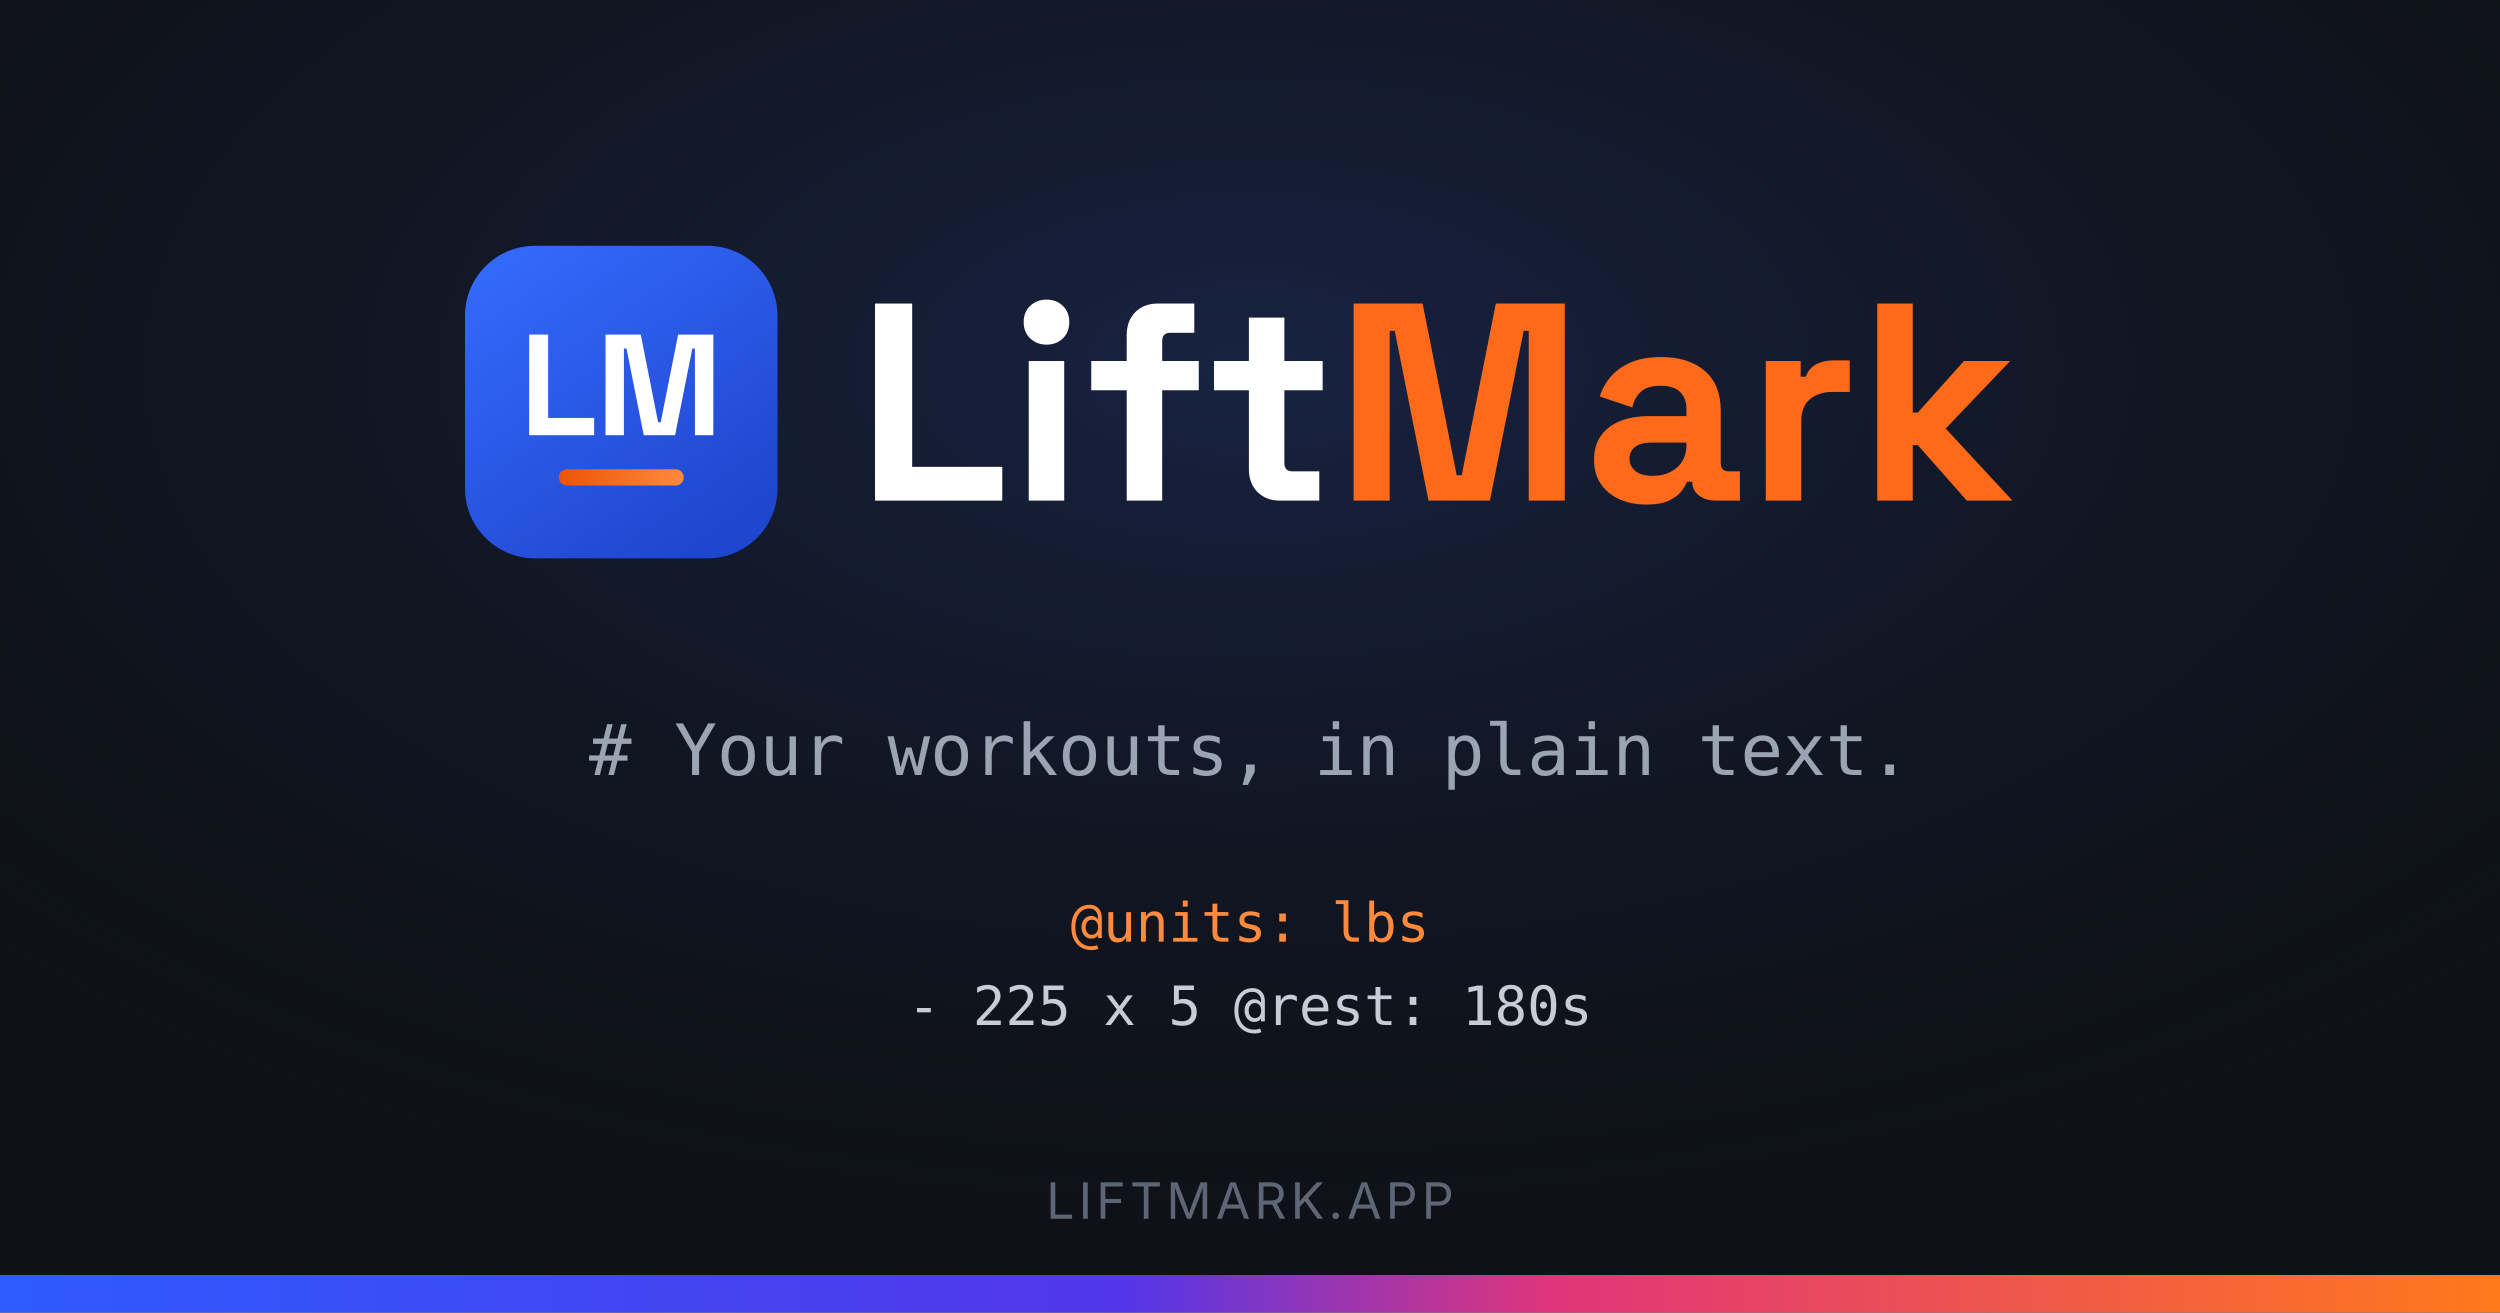
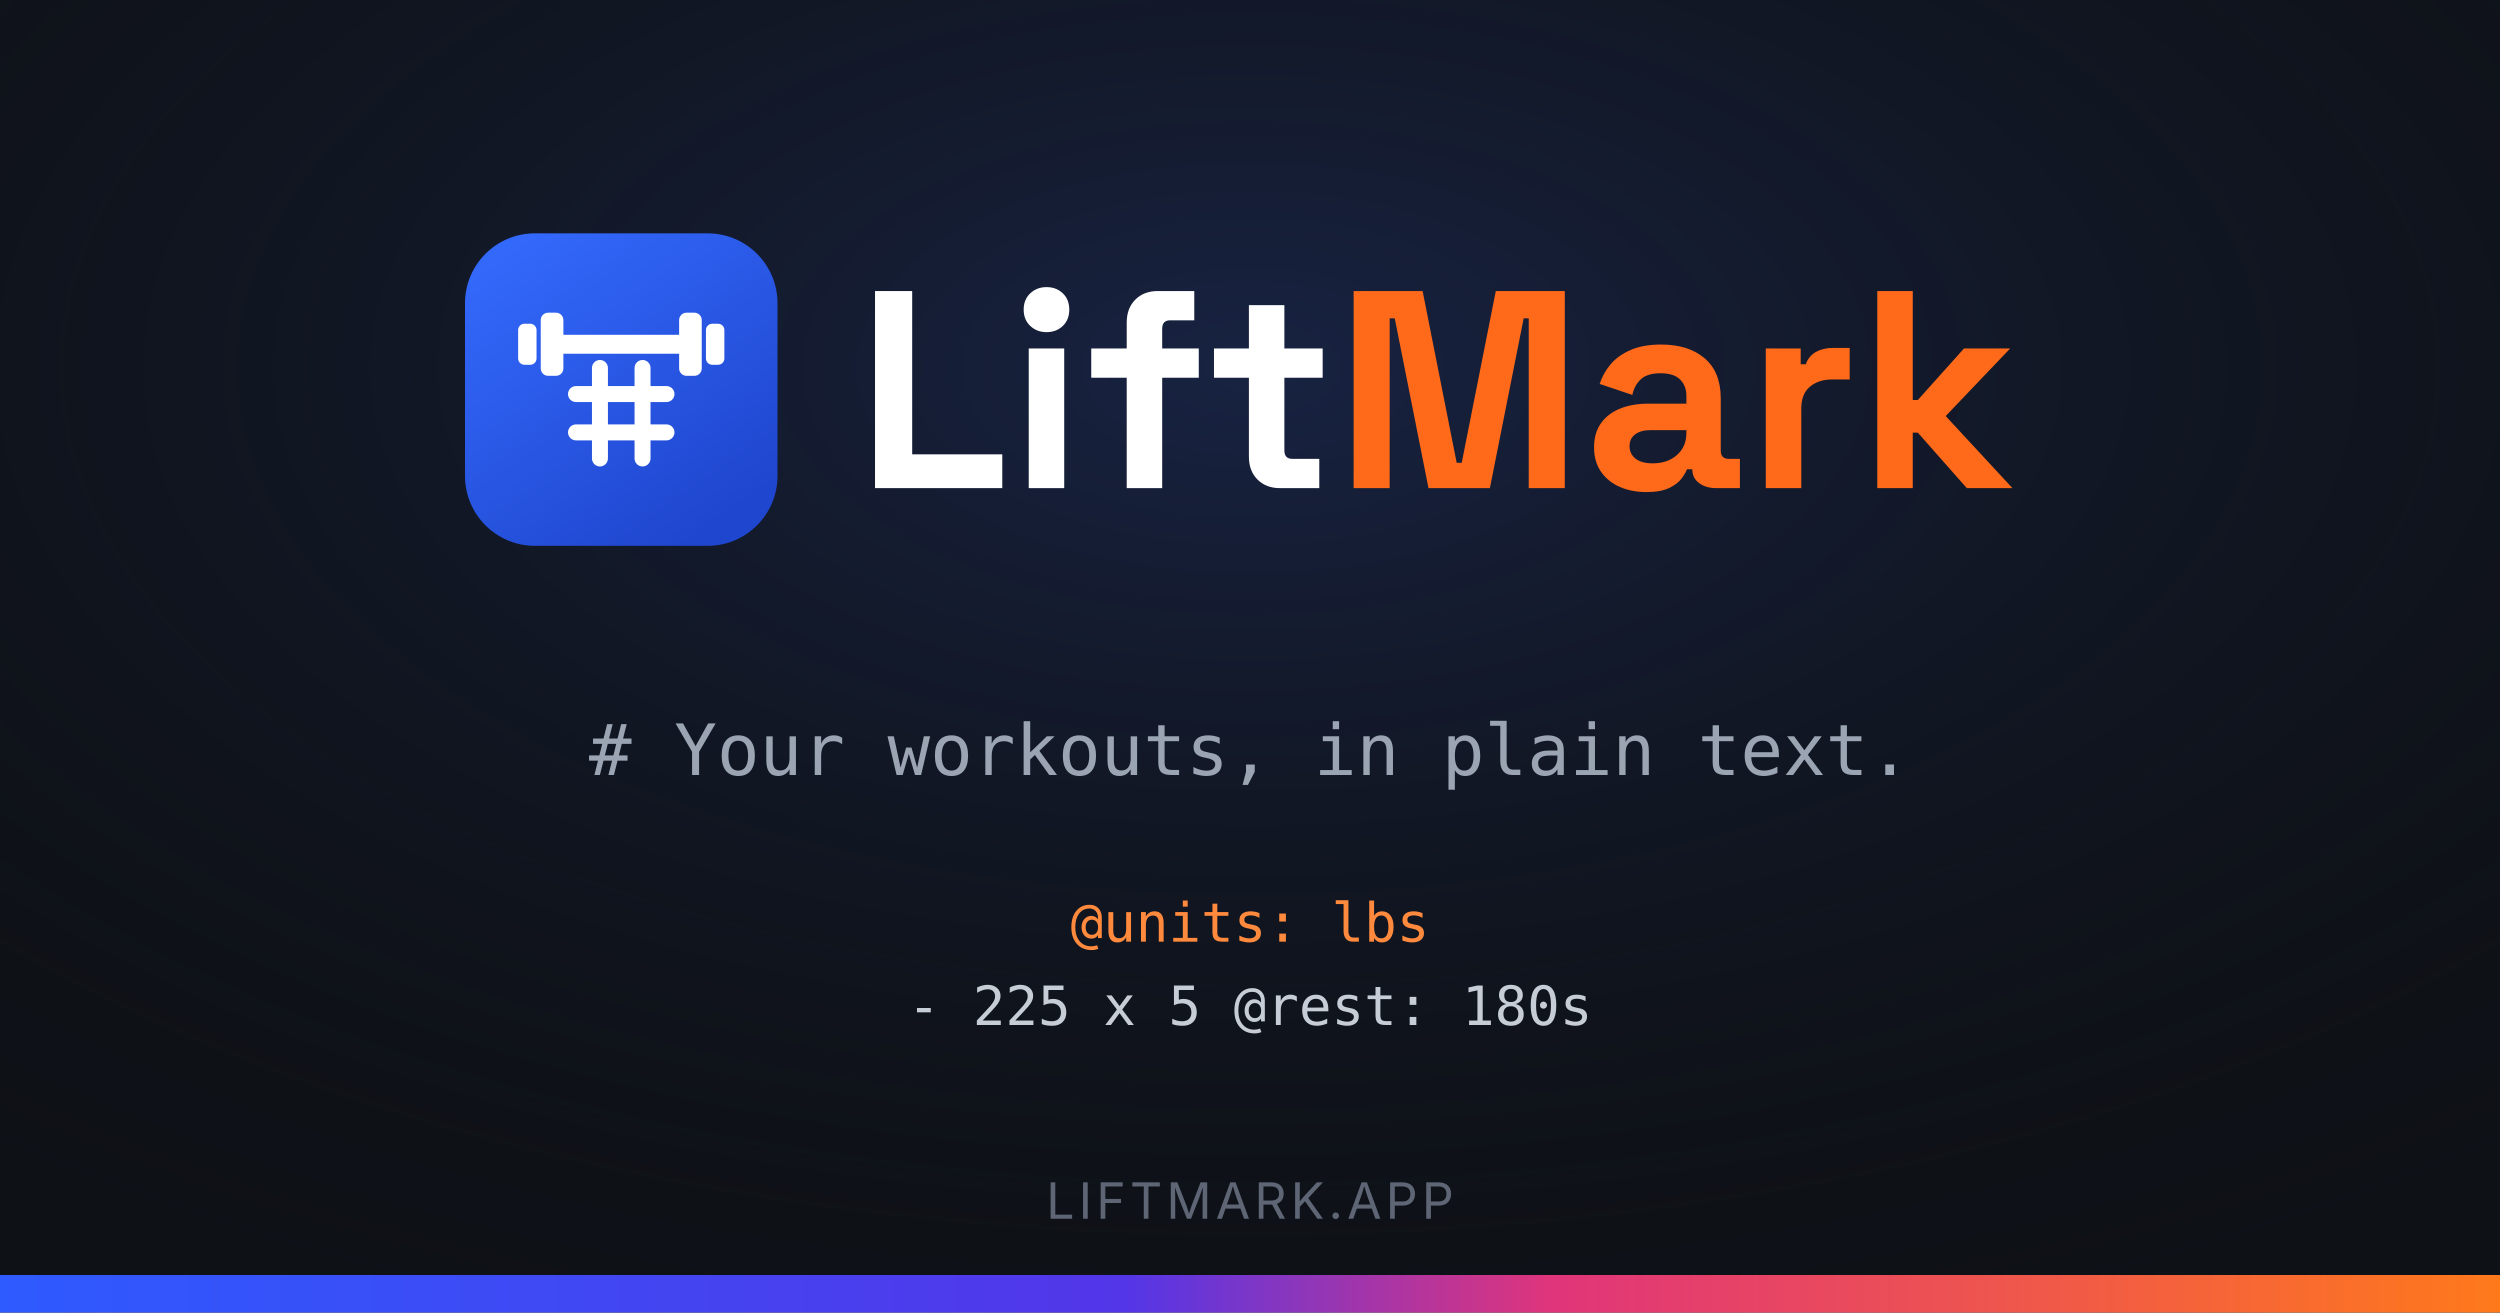
<svg xmlns="http://www.w3.org/2000/svg" width="1200" height="630" viewBox="0 0 1200 630">
  <defs>
    <radialGradient id="glow" cx="0.5" cy="0.28" r="0.8">
      <stop offset="0" stop-color="#22356F" stop-opacity="0.5" />
      <stop offset="1" stop-color="#0E1116" stop-opacity="0" />
    </radialGradient>
    <linearGradient id="foot" x1="0" y1="0" x2="1" y2="0">
      <stop offset="0" stop-color="#2D5BFF" />
      <stop offset="0.45" stop-color="#5236E8" />
      <stop offset="0.62" stop-color="#E0357A" />
      <stop offset="1" stop-color="#FF7A1A" />
    </linearGradient>
  </defs>
  <rect width="1200" height="630" fill="#0E1116" />
  <rect width="1200" height="630" fill="url(#glow)" />
-   <g transform="translate(223.2,118)">
+   <g transform="translate(223.2,112)">
    <g transform="translate(0,0) scale(0.14648)">
      <defs>
        <linearGradient id="ticonbluesvg" x1="0" y1="0" x2="0.7" y2="1">
          <stop offset="0" stop-color="#356CFF" />
          <stop offset="1" stop-color="#1F46CE" />
        </linearGradient>
-         <linearGradient id="bariconbluesvg" x1="0" y1="0" x2="1" y2="0">
-           <stop offset="0" stop-color="#ED5305" />
-           <stop offset="1" stop-color="#FF8A3D" />
-         </linearGradient>
      </defs>
      <rect width="1024" height="1024" rx="229" fill="url(#ticonbluesvg)" />
-       <g transform="translate(179.18,620.54) scale(0.47104,-0.47104)" fill="#FFFFFF">
-         <path d="M66 0V700H198V120H518V0Z" />
-       </g>
-       <g transform="translate(429.36,620.54) scale(0.47104,-0.47104)" fill="#FFFFFF">
-         <path d="M66 0V700H311L432 90H450L571 700H816V0H688V603H670L550 0H332L212 603H194V0Z" />
-       </g>
-       <rect x="307.2" y="732.2" width="409.6" height="53.2" rx="26.6" fill="url(#bariconbluesvg)" />
+       <rect x="286.15" y="332.46" width="451.71" height="62.07" rx="17.24" fill="#FFFFFF" />
+       <rect x="248.22" y="260.04" width="74.14" height="206.89" rx="24.14" fill="#FFFFFF" />
+       <rect x="174.08" y="296.25" width="60.34" height="134.48" rx="20.69" fill="#FFFFFF" />
+       <rect x="701.65" y="260.04" width="74.14" height="206.89" rx="24.14" fill="#FFFFFF" />
+       <rect x="789.58" y="296.25" width="60.34" height="134.48" rx="20.69" fill="#FFFFFF" />
+       <rect x="416.04" y="415.00" width="52.34" height="348.95" rx="26.17" fill="#FFFFFF" />
+       <rect x="555.62" y="415.00" width="52.34" height="348.95" rx="26.17" fill="#FFFFFF" />
+       <rect x="337.52" y="500.50" width="348.95" height="52.34" rx="26.17" fill="#FFFFFF" />
+       <rect x="337.52" y="626.12" width="348.95" height="52.34" rx="26.17" fill="#FFFFFF" />
    </g>
    <g transform="translate(186.0,15.0) scale(0.67568)">
      <g transform="translate(2.80,158.80) scale(0.2,-0.2)" fill="#FFFFFF">
        <path d="M66 0V700H198V120H518V0Z" />
      </g>
      <g transform="translate(111.20,158.80) scale(0.2,-0.2)" fill="#FFFFFF">
        <path d="M70 0V496H196V0ZM133 554Q99 554 75.5 576.0Q52 598 52 634Q52 670 75.5 692.0Q99 714 133 714Q168 714 191.0 692.0Q214 670 214 634Q214 598 191.0 576.0Q168 554 133 554Z" />
      </g>
      <g transform="translate(164.40,158.80) scale(0.2,-0.2)" fill="#FFFFFF">
        <path d="M152 0V392H26V496H152V588Q152 639 182.5 669.5Q213 700 262 700H392V596H306Q278 596 278 566V496H408V392H278V0Z" />
      </g>
      <g transform="translate(251.60,158.80) scale(0.2,-0.2)" fill="#FFFFFF">
        <path d="M260 0Q211 0 180.5 30.5Q150 61 150 112V392H26V496H150V650H276V496H412V392H276V134Q276 104 304 104H400V0Z" />
      </g>
      <g transform="translate(342.80,158.80) scale(0.2,-0.2)" fill="#FF6A1A">
        <path d="M66 0V700H311L432 90H450L571 700H816V0H688V603H670L550 0H332L212 603H194V0Z" />
      </g>
      <g transform="translate(519.20,158.80) scale(0.2,-0.2)" fill="#FF6A1A">
        <path d="M224 -14Q171 -14 129.0 4.5Q87 23 62.5 58.5Q38 94 38 145Q38 196 62.5 230.5Q87 265 130.5 282.5Q174 300 230 300H366V328Q366 363 344.0 385.5Q322 408 274 408Q227 408 204.0 386.5Q181 365 174 331L58 370Q70 408 96.5 439.5Q123 471 167.5 490.5Q212 510 276 510Q374 510 431.0 461.0Q488 412 488 319V134Q488 104 516 104H556V0H472Q435 0 411.0 18.0Q387 36 387 66V67H368Q364 55 350.0 35.5Q336 16 306.0 1.0Q276 -14 224 -14ZM246 88Q299 88 332.5 117.5Q366 147 366 196V206H239Q204 206 184.0 191.0Q164 176 164 149Q164 122 185.0 105.0Q206 88 246 88Z" />
      </g>
      <g transform="translate(634.80,158.80) scale(0.2,-0.2)" fill="#FF6A1A">
        <path d="M70 0V496H194V440H212Q223 470 248.5 484.0Q274 498 308 498H368V386H306Q258 386 227.0 360.5Q196 335 196 282V0Z" />
      </g>
      <g transform="translate(714.00,158.80) scale(0.2,-0.2)" fill="#FF6A1A">
        <path d="M70 0V700H196V313H214L378 496H542L313 256L550 0H388L214 197H196V0Z" />
      </g>
    </g>
  </g>
  <text x="600" y="372" text-anchor="middle" font-family="JetBrains Mono, monospace" font-size="34" fill="#9AA4B2"># Your workouts, in plain text.</text>
  <g font-family="JetBrains Mono, monospace" font-size="26">
    <text x="600" y="452" text-anchor="middle" fill="#FF8A3D">@units: lbs</text>
    <text x="600" y="492" text-anchor="middle" fill="#C7CDD6">- 225 x 5 @rest: 180s</text>
  </g>
  <rect x="0" y="612" width="1200" height="18" fill="url(#foot)" />
  <text x="600" y="585" text-anchor="middle" font-family="Inter, sans-serif" font-size="24" fill="#5E6675" letter-spacing="2">LIFTMARK.APP</text>
</svg>
